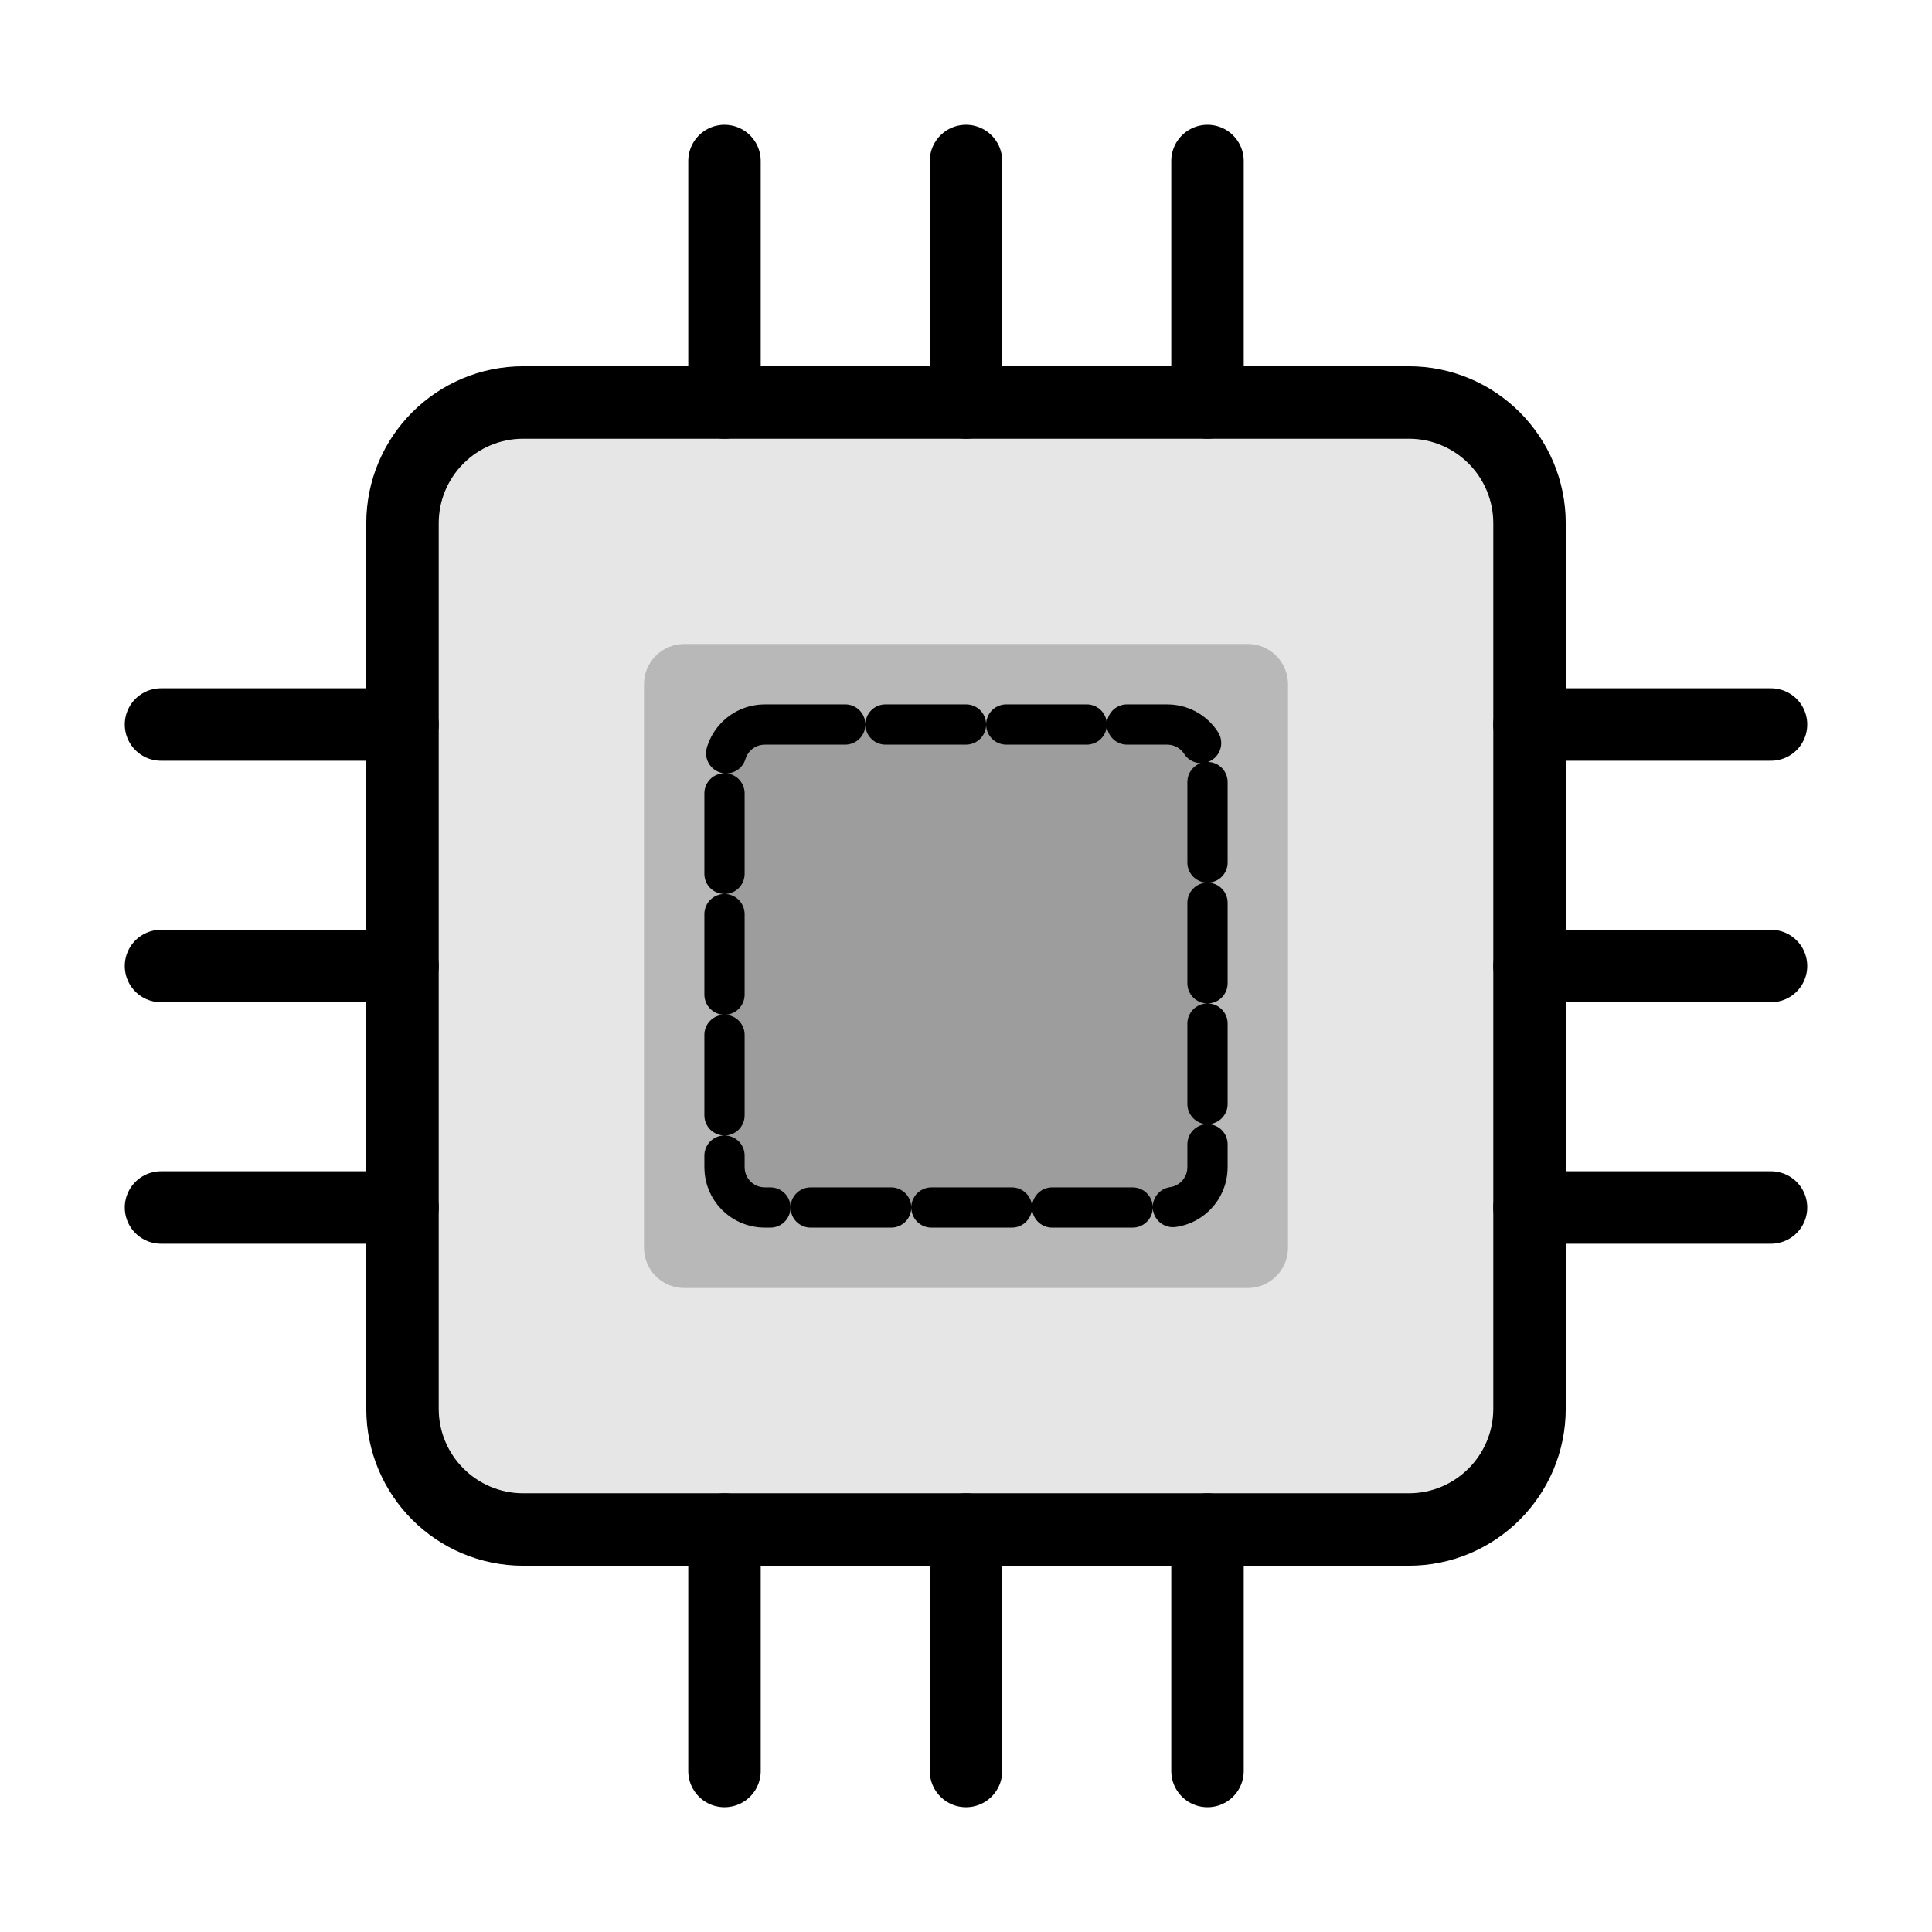
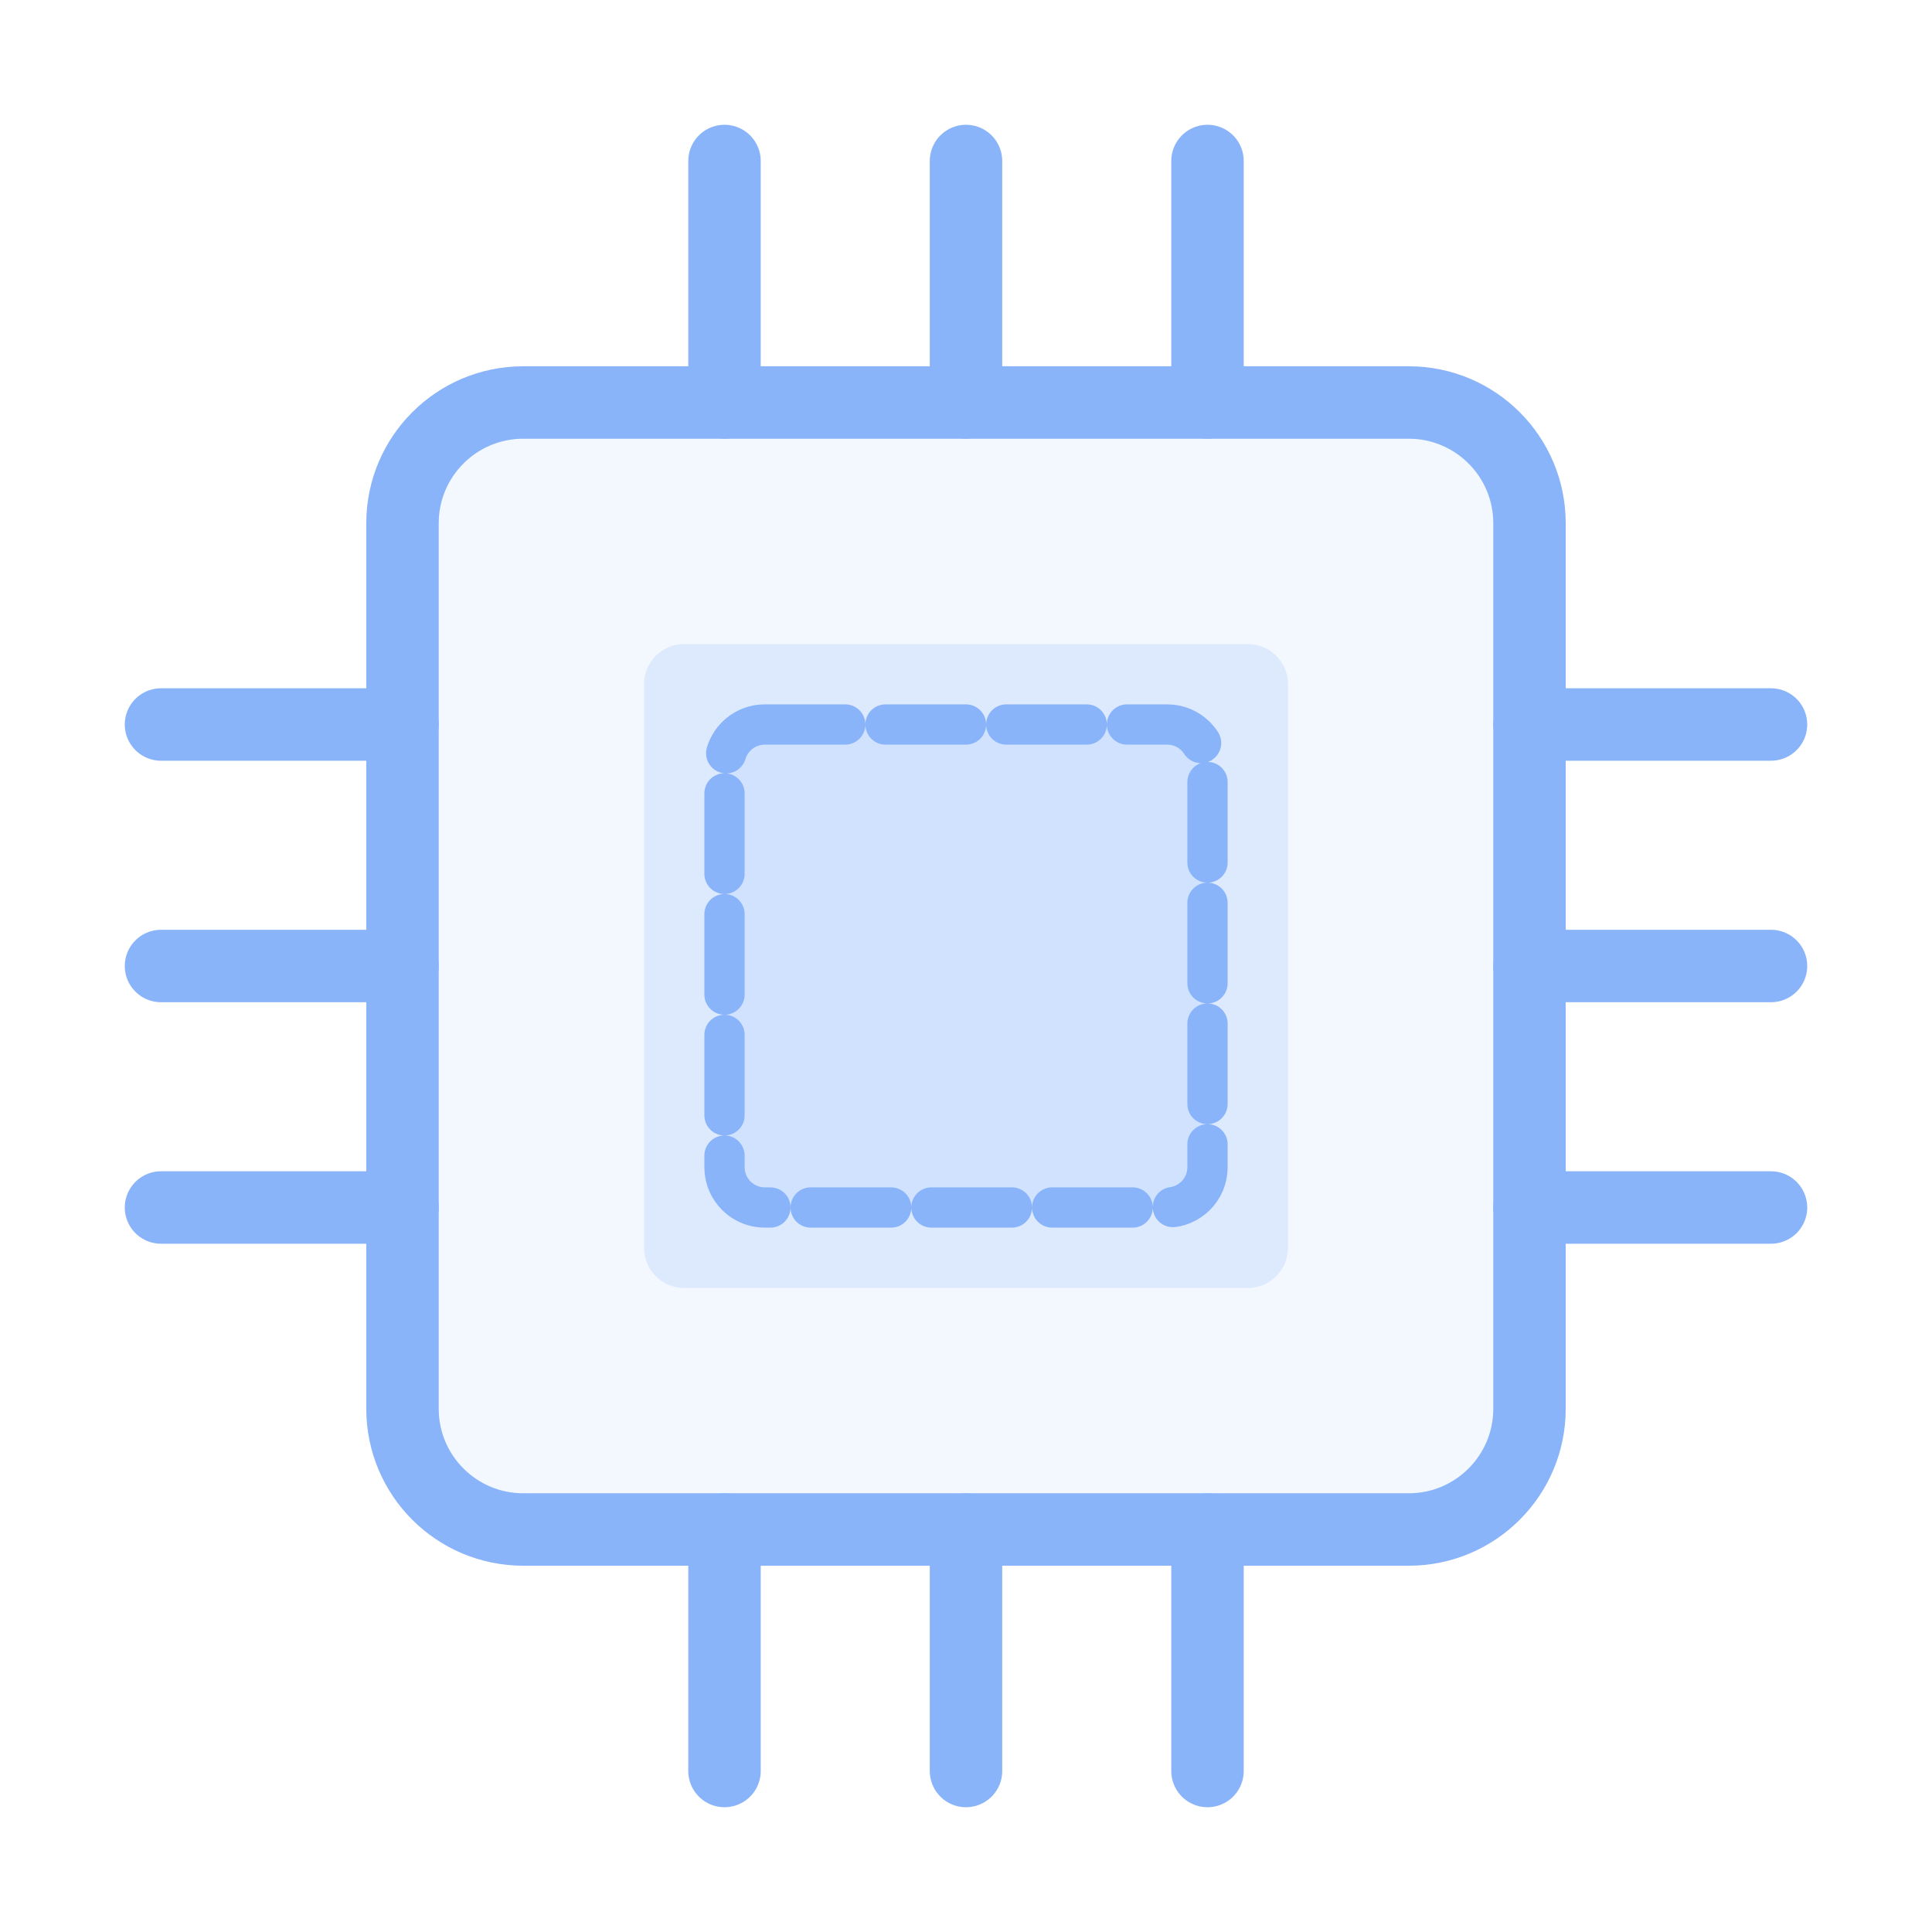
- <svg xmlns="http://www.w3.org/2000/svg" viewBox="0 0 48 48" fill="none" stroke-linecap="round" stroke-linejoin="round">
+ <svg xmlns="http://www.w3.org/2000/svg" viewBox="0 0 48 48" fill="none" stroke-linecap="round" stroke-linejoin="round" style="color: #89B4FA">
  <rect x="10" y="10" width="28" height="28" rx="3" fill="currentColor" fill-opacity="0.1" stroke="currentColor" stroke-width="1.8" />
  <rect x="16" y="16" width="16" height="16" rx="1" fill="currentColor" fill-opacity="0.2" />
  <rect x="18" y="18" width="12" height="12" rx="1" fill="currentColor" fill-opacity="0.15" stroke="currentColor" stroke-width="1" stroke-dasharray="2 1" />
  <line x1="4" y1="18" x2="10" y2="18" stroke="currentColor" stroke-width="1.8" />
  <line x1="4" y1="24" x2="10" y2="24" stroke="currentColor" stroke-width="1.8" />
  <line x1="4" y1="30" x2="10" y2="30" stroke="currentColor" stroke-width="1.8" />
  <line x1="38" y1="18" x2="44" y2="18" stroke="currentColor" stroke-width="1.8" />
  <line x1="38" y1="24" x2="44" y2="24" stroke="currentColor" stroke-width="1.8" />
  <line x1="38" y1="30" x2="44" y2="30" stroke="currentColor" stroke-width="1.8" />
  <line x1="18" y1="4" x2="18" y2="10" stroke="currentColor" stroke-width="1.8" />
  <line x1="24" y1="4" x2="24" y2="10" stroke="currentColor" stroke-width="1.8" />
  <line x1="30" y1="4" x2="30" y2="10" stroke="currentColor" stroke-width="1.8" />
  <line x1="18" y1="38" x2="18" y2="44" stroke="currentColor" stroke-width="1.8" />
  <line x1="24" y1="38" x2="24" y2="44" stroke="currentColor" stroke-width="1.8" />
  <line x1="30" y1="38" x2="30" y2="44" stroke="currentColor" stroke-width="1.8" />
</svg>
